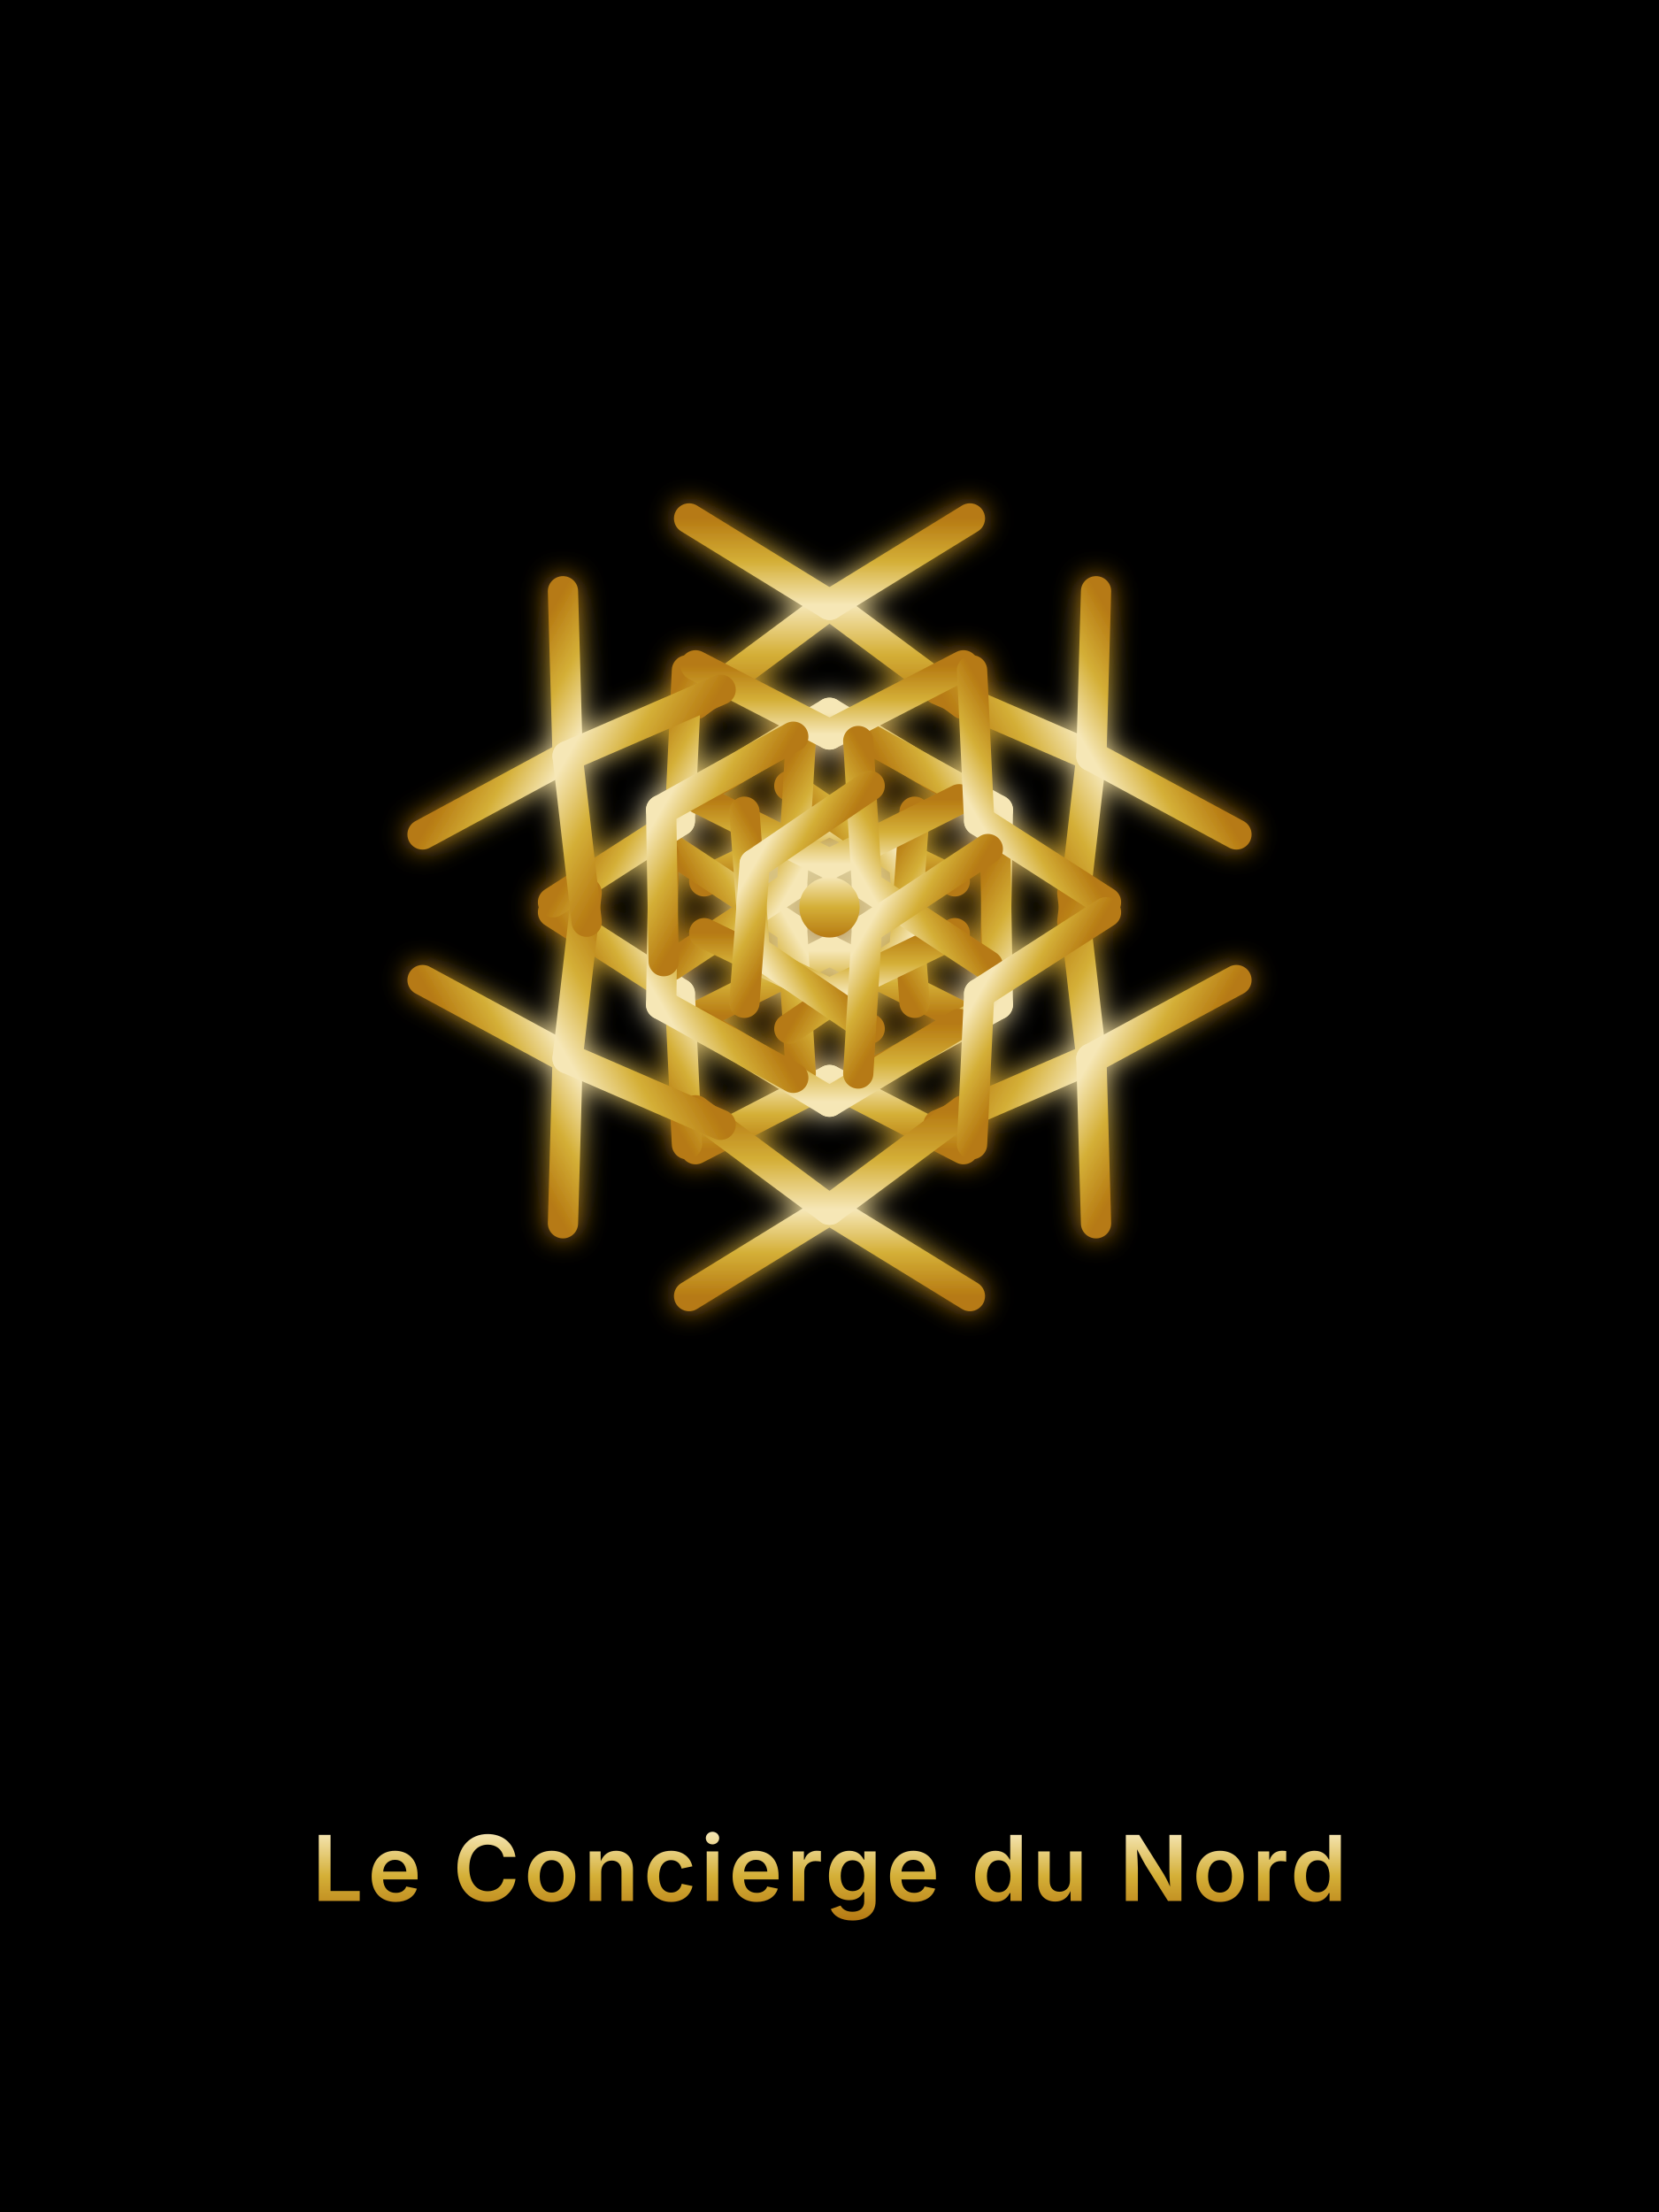
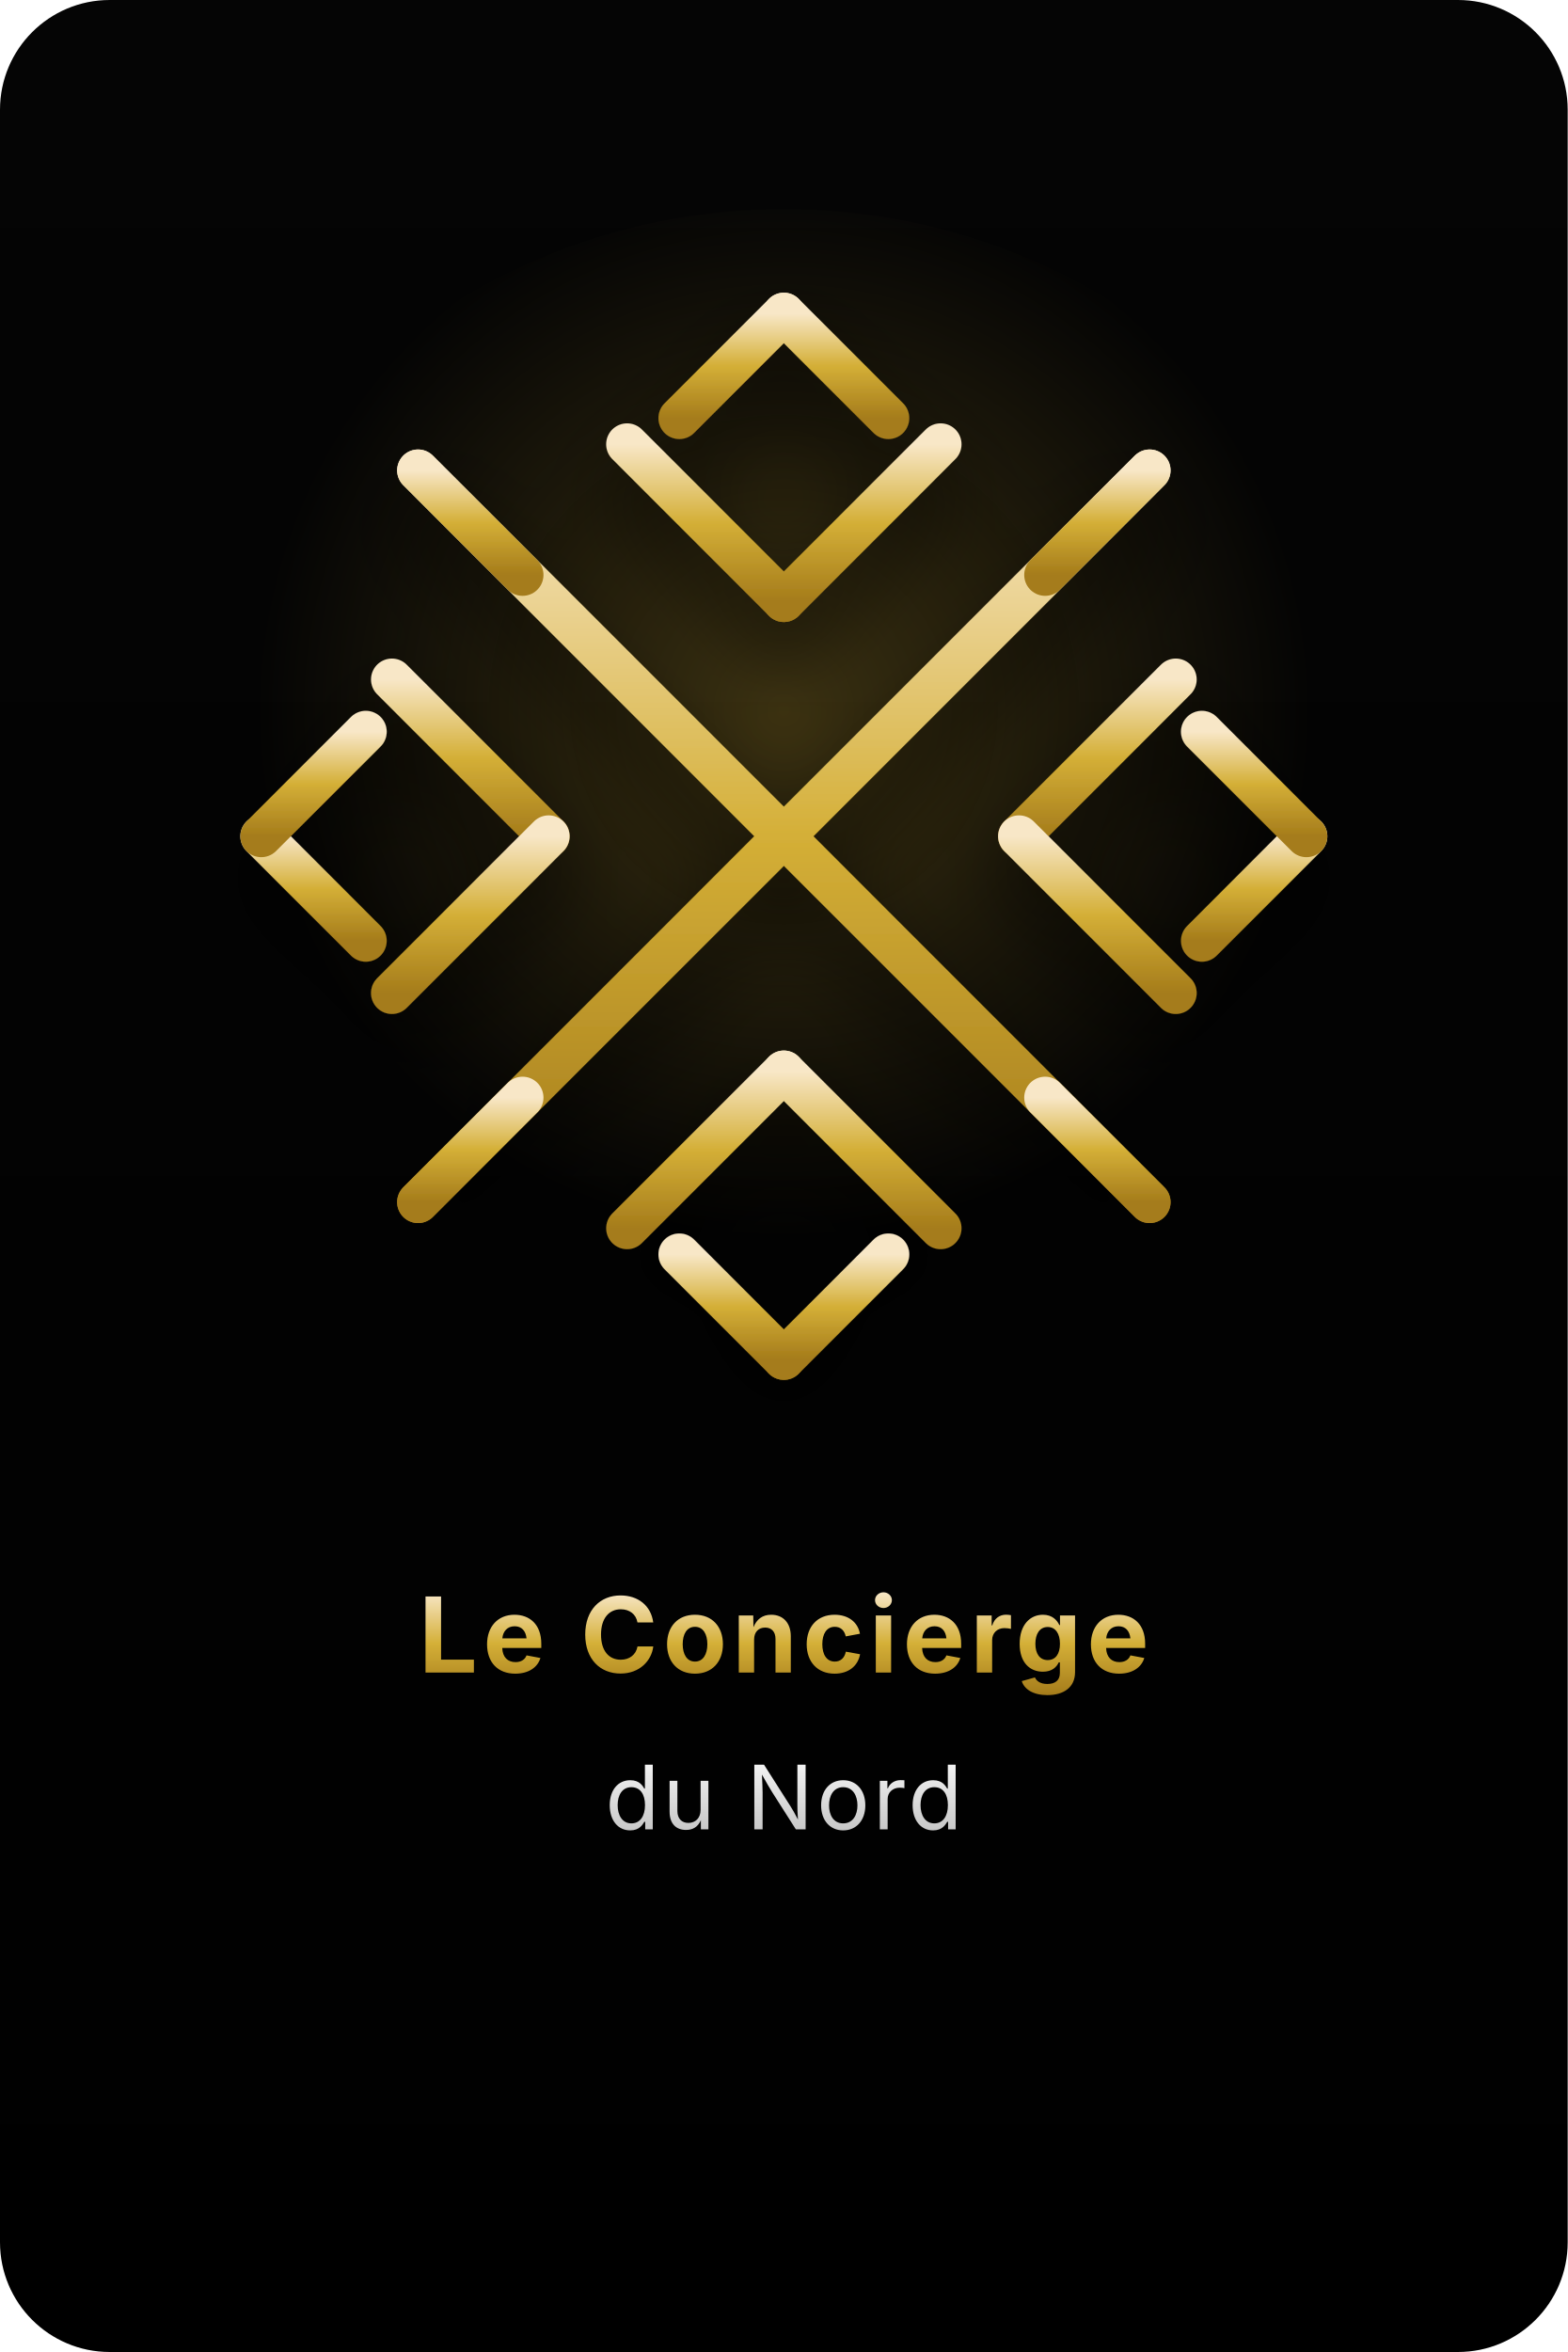
- <svg xmlns="http://www.w3.org/2000/svg" width="768" height="1024" viewBox="0 0 768 1024" role="img" aria-label="Le Concierge du Nord snowflake logo placeholder">
+ <svg xmlns="http://www.w3.org/2000/svg" width="600" height="900" viewBox="0 0 600 900" role="img" aria-labelledby="title desc">
  <defs>
-     <linearGradient id="gold-gradient" x1="0%" y1="0%" x2="0%" y2="100%">
-       <stop offset="0%" stop-color="#f6e7b6" />
+     <linearGradient id="bgFade" x1="0%" y1="0%" x2="0%" y2="100%">
+       <stop offset="0%" stop-color="#050505" />
+       <stop offset="100%" stop-color="#000000" />
+     </linearGradient>
+     <radialGradient id="glow" cx="50%" cy="40%" r="60%">
+       <stop offset="0%" stop-color="#d4af37" stop-opacity="0.28" />
+       <stop offset="70%" stop-color="#d4af37" stop-opacity="0" />
+     </radialGradient>
+     <linearGradient id="gold" x1="0%" y1="0%" x2="0%" y2="100%">
+       <stop offset="0%" stop-color="#f8e7c7" />
      <stop offset="50%" stop-color="#d4af37" />
-       <stop offset="100%" stop-color="#b67a13" />
+       <stop offset="100%" stop-color="#a57c1b" />
    </linearGradient>
-     <filter id="soft-glow" x="-20%" y="-20%" width="140%" height="140%">
-       <feGaussianBlur stdDeviation="6" result="blur" />
-       <feMerge>
-         <feMergeNode in="blur" />
-         <feMergeNode in="SourceGraphic" />
-       </feMerge>
+     <linearGradient id="textFade" x1="0%" y1="0%" x2="0%" y2="100%">
+       <stop offset="0%" stop-color="#f2f2f2" />
+       <stop offset="100%" stop-color="#c8c8c8" />
+     </linearGradient>
+     <filter id="softShadow" x="-30%" y="-30%" width="160%" height="160%">
+       <feDropShadow dx="0" dy="16" stdDeviation="16" flood-color="#000" flood-opacity="0.65" />
    </filter>
-     <g id="arm" stroke="url(#gold-gradient)" stroke-width="18" stroke-linecap="round" fill="none">
-       <line x1="0" y1="-190" x2="0" y2="190" />
-       <g stroke-width="14">
-         <line x1="0" y1="-140" x2="62" y2="-94" />
-         <line x1="0" y1="-140" x2="-62" y2="-94" />
-         <line x1="0" y1="-90" x2="60" y2="-54" />
-         <line x1="0" y1="-90" x2="-60" y2="-54" />
-         <line x1="0" y1="-40" x2="58" y2="-12" />
-         <line x1="0" y1="-40" x2="-58" y2="-12" />
-         <line x1="0" y1="20" x2="60" y2="50" />
-         <line x1="0" y1="20" x2="-60" y2="50" />
-         <line x1="0" y1="80" x2="62" y2="112" />
-         <line x1="0" y1="80" x2="-62" y2="112" />
-         <line x1="0" y1="140" x2="65" y2="180" />
-         <line x1="0" y1="140" x2="-65" y2="180" />
-       </g>
+     <style>
+       .bg { fill: url(#bgFade); }
+       .halo { fill: url(#glow); }
+       .flake { stroke: url(#gold); stroke-width: 16; stroke-linecap: round; stroke-linejoin: round; fill: none; filter: url(#softShadow); }
+       .title { fill: url(#gold); font-family: 'Montserrat', 'Poppins', 'Inter', sans-serif; font-size: 40px; letter-spacing: 2px; font-weight: 700; text-transform: uppercase; }
+       .subtitle { fill: url(#textFade); font-family: 'Montserrat', 'Poppins', 'Inter', sans-serif; font-size: 34px; letter-spacing: 1.2px; font-weight: 400; }
+     </style>
+   </defs>
+   <rect class="bg" width="600" height="900" rx="42" />
+   <ellipse class="halo" cx="300" cy="320" rx="240" ry="240" />
+   <g transform="translate(300 320)">
+     <g class="flake">
+       <line x1="0" y1="-200" x2="0" y2="200" />
+       <line x1="-200" y1="0" x2="200" y2="0" />
+       <line x1="-140" y1="-140" x2="140" y2="140" />
+       <line x1="140" y1="-140" x2="-140" y2="140" />
+       <line x1="0" y1="-200" x2="-40" y2="-160" />
+       <line x1="0" y1="-200" x2="40" y2="-160" />
+       <line x1="0" y1="200" x2="-40" y2="160" />
+       <line x1="0" y1="200" x2="40" y2="160" />
+       <line x1="-200" y1="0" x2="-160" y2="40" />
+       <line x1="-200" y1="0" x2="-160" y2="-40" />
+       <line x1="200" y1="0" x2="160" y2="40" />
+       <line x1="200" y1="0" x2="160" y2="-40" />
+       <line x1="-140" y1="-140" x2="-100" y2="-100" />
+       <line x1="140" y1="140" x2="100" y2="100" />
+       <line x1="-140" y1="140" x2="-100" y2="100" />
+       <line x1="140" y1="-140" x2="100" y2="-100" />
+       <line x1="-90" y1="0" x2="-150" y2="-60" />
+       <line x1="-90" y1="0" x2="-150" y2="60" />
+       <line x1="90" y1="0" x2="150" y2="-60" />
+       <line x1="90" y1="0" x2="150" y2="60" />
+       <line x1="0" y1="-90" x2="-60" y2="-150" />
+       <line x1="0" y1="-90" x2="60" y2="-150" />
+       <line x1="0" y1="90" x2="-60" y2="150" />
+       <line x1="0" y1="90" x2="60" y2="150" />
    </g>
-   </defs>
-   <rect width="768" height="1024" fill="#000000" />
-   <g filter="url(#soft-glow)" transform="translate(384 420)">
-     <g>
-       <use href="#arm" />
-       <use href="#arm" transform="rotate(60)" />
-       <use href="#arm" transform="rotate(120)" />
-       <use href="#arm" transform="rotate(180)" />
-       <use href="#arm" transform="rotate(240)" />
-       <use href="#arm" transform="rotate(300)" />
-     </g>
-     <circle cx="0" cy="0" r="14" fill="url(#gold-gradient)" />
  </g>
-   <text x="50%" y="880" text-anchor="middle" fill="url(#gold-gradient)" font-family="'Montserrat', 'Poppins', 'Inter', Arial, sans-serif" font-size="42" letter-spacing="2" font-weight="600">Le Concierge du Nord</text>
+   <g aria-label="Nom de la marque" transform="translate(0 80)">
+     <text class="title" x="300" y="560" text-anchor="middle">Le Concierge</text>
+     <text class="subtitle" x="300" y="620" text-anchor="middle">du Nord</text>
+   </g>
</svg>
